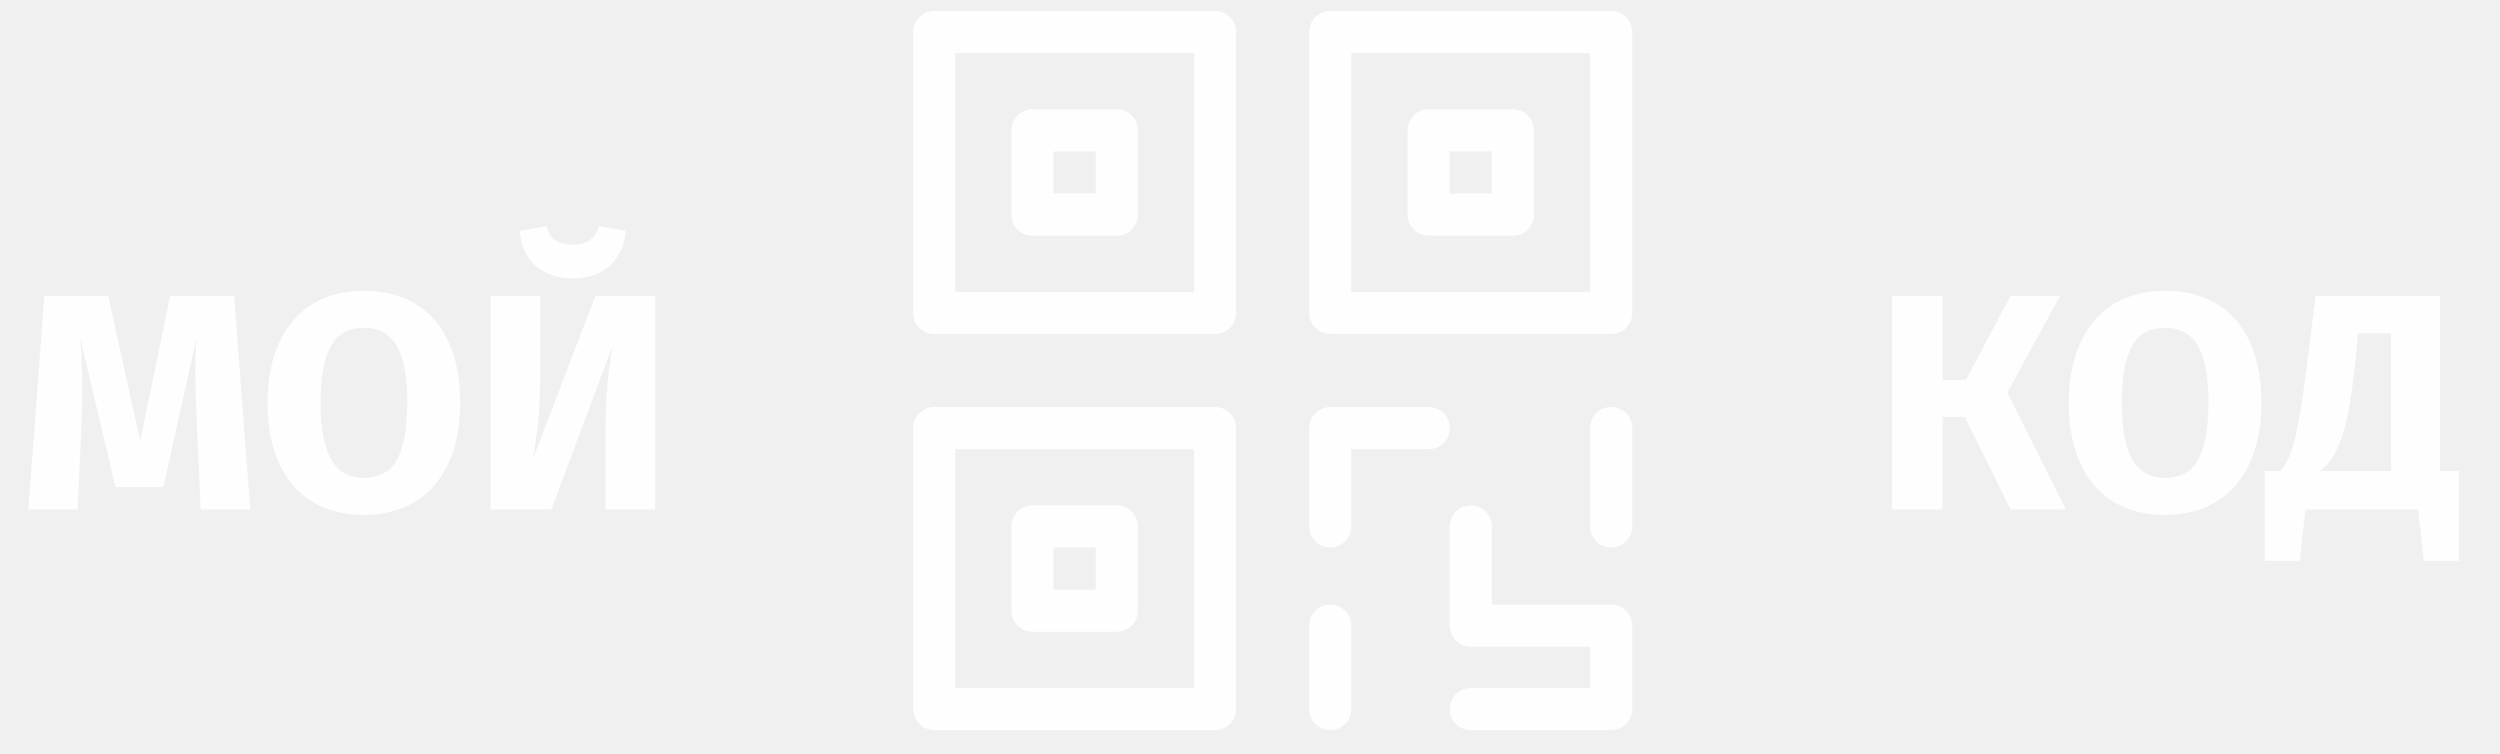
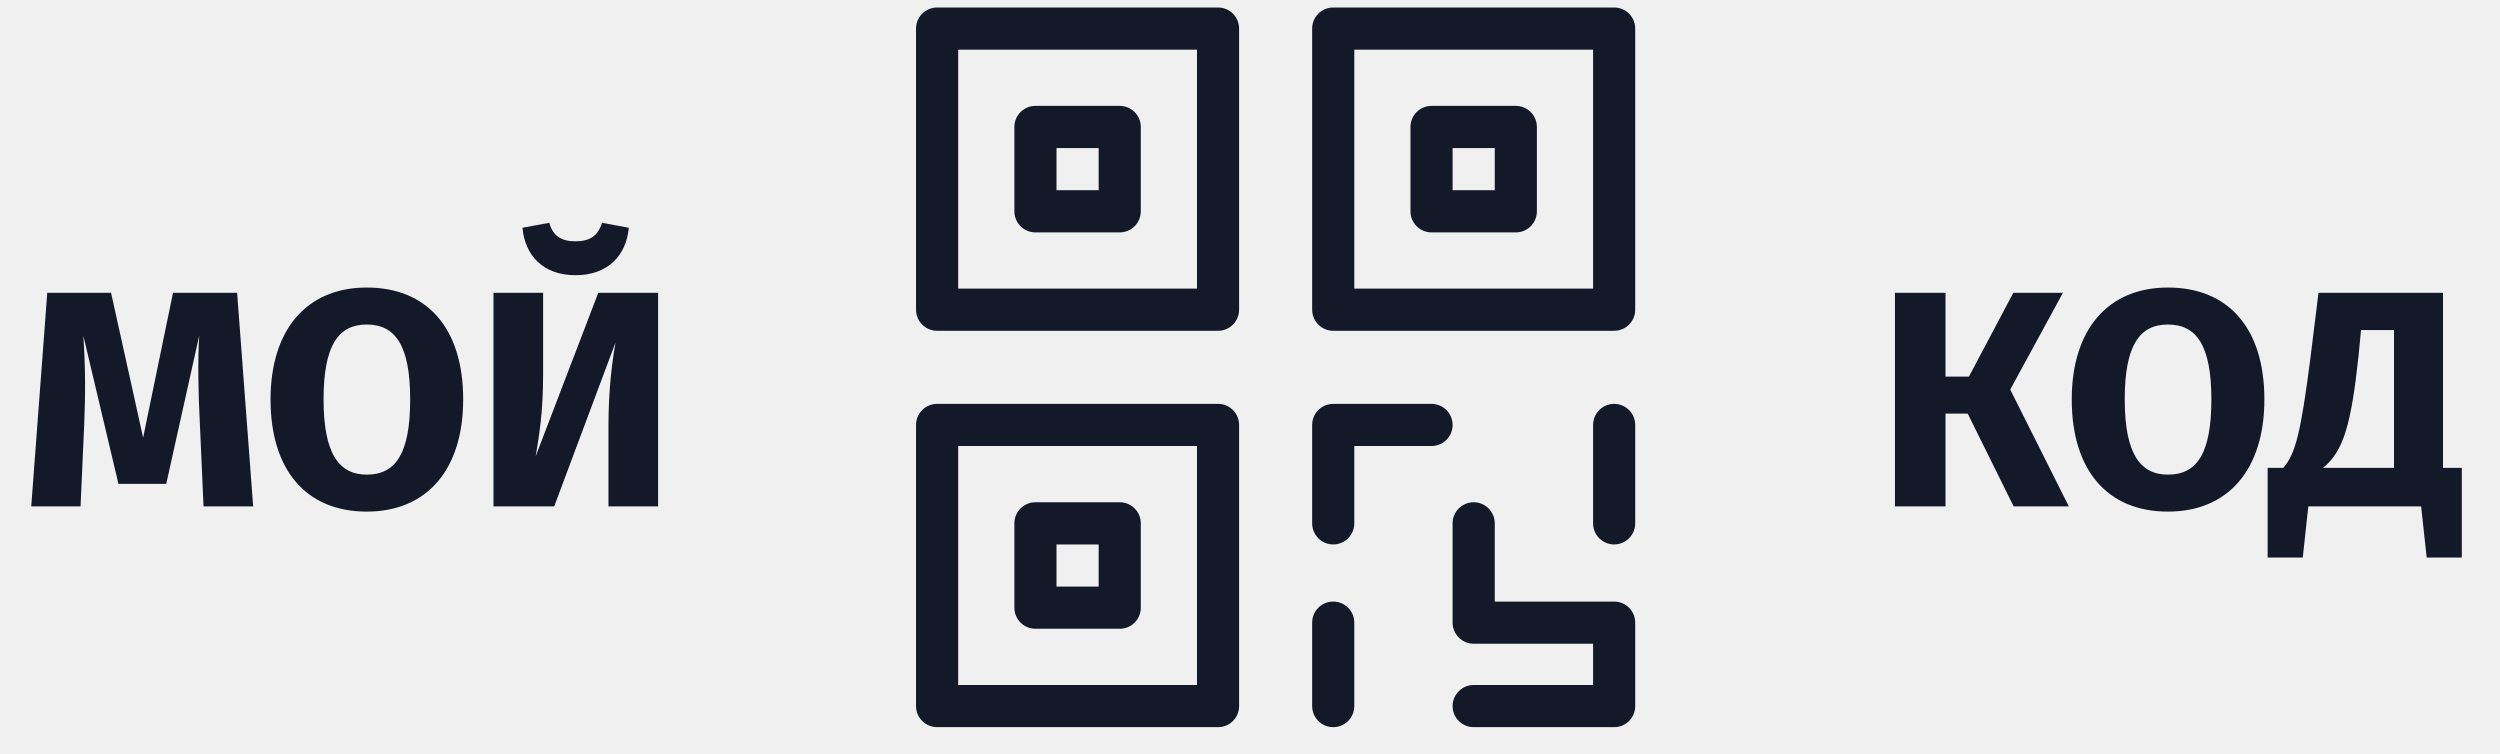
<svg xmlns="http://www.w3.org/2000/svg" width="73" height="22" viewBox="0 0 73 22" fill="none">
  <g clip-path="url(#clip0)">
-     <path d="M35.481 0.319H27.278C26.938 0.319 26.663 0.594 26.663 0.934V9.137C26.663 9.477 26.938 9.753 27.278 9.753H35.481C35.821 9.753 36.096 9.477 36.096 9.137V0.934C36.096 0.594 35.821 0.319 35.481 0.319ZM34.866 8.522H27.893V1.55H34.866V8.522Z" fill="#FEFEFE" />
-     <path d="M32.61 3.19H30.149C29.809 3.19 29.534 3.466 29.534 3.805V6.266C29.534 6.606 29.809 6.882 30.149 6.882H32.61C32.95 6.882 33.225 6.606 33.225 6.266V3.805C33.225 3.466 32.95 3.19 32.61 3.19ZM31.995 5.651H30.764V4.421H31.995V5.651Z" fill="#FEFEFE" />
-     <path d="M47.047 0.319H38.844C38.505 0.319 38.229 0.594 38.229 0.934V9.137C38.229 9.477 38.505 9.753 38.844 9.753H47.047C47.387 9.753 47.663 9.477 47.663 9.137V0.934C47.663 0.594 47.387 0.319 47.047 0.319ZM46.432 8.522H39.459V1.55H46.432V8.522Z" fill="#FEFEFE" />
-     <path d="M44.176 3.19H41.715C41.376 3.19 41.1 3.466 41.1 3.805V6.266C41.1 6.606 41.376 6.882 41.715 6.882H44.176C44.516 6.882 44.791 6.606 44.791 6.266V3.805C44.791 3.466 44.516 3.19 44.176 3.19ZM43.561 5.651H42.331V4.421H43.561V5.651Z" fill="#FEFEFE" />
-     <path d="M35.481 11.885H27.278C26.938 11.885 26.663 12.161 26.663 12.501V20.704C26.663 21.044 26.938 21.319 27.278 21.319H35.481C35.821 21.319 36.096 21.044 36.096 20.704V12.501C36.096 12.161 35.821 11.885 35.481 11.885ZM34.866 20.089H27.893V13.116H34.866V20.089Z" fill="#FEFEFE" />
-     <path d="M32.61 14.757H30.149C29.809 14.757 29.534 15.032 29.534 15.372V17.833C29.534 18.172 29.809 18.448 30.149 18.448H32.61C32.95 18.448 33.225 18.172 33.225 17.833V15.372C33.225 15.032 32.95 14.757 32.61 14.757ZM31.995 17.218H30.764V15.987H31.995V17.218Z" fill="#FEFEFE" />
-     <path d="M47.047 17.654H43.561V15.372C43.561 15.032 43.286 14.757 42.946 14.757C42.606 14.757 42.331 15.032 42.331 15.372V18.269C42.331 18.609 42.606 18.884 42.946 18.884H46.432V20.089H42.946C42.606 20.089 42.331 20.364 42.331 20.704C42.331 21.044 42.606 21.319 42.946 21.319H47.047C47.387 21.319 47.663 21.044 47.663 20.704V18.269C47.663 17.929 47.387 17.654 47.047 17.654Z" fill="#FEFEFE" />
-     <path d="M47.047 11.885C46.708 11.885 46.432 12.161 46.432 12.501V15.372C46.432 15.711 46.708 15.987 47.047 15.987C47.387 15.987 47.663 15.711 47.663 15.372V12.501C47.663 12.161 47.387 11.885 47.047 11.885Z" fill="#FEFEFE" />
-     <path d="M41.715 11.885H38.844C38.505 11.885 38.229 12.161 38.229 12.501V15.372C38.229 15.711 38.505 15.987 38.844 15.987C39.184 15.987 39.459 15.711 39.459 15.372V13.116H41.715C42.055 13.116 42.331 12.84 42.331 12.501C42.331 12.161 42.055 11.885 41.715 11.885Z" fill="#FEFEFE" />
-     <path d="M38.844 17.654C38.505 17.654 38.229 17.929 38.229 18.269V20.704C38.229 21.044 38.505 21.319 38.844 21.319C39.184 21.319 39.459 21.044 39.459 20.704V18.269C39.459 17.929 39.184 17.654 38.844 17.654Z" fill="#FEFEFE" />
+     <path d="M35.567 0.219H27.364C27.024 0.219 26.748 0.494 26.748 0.834V9.043C26.748 9.383 27.024 9.659 27.364 9.659H35.567C35.907 9.659 36.182 9.383 36.182 9.043V0.834C36.182 0.494 35.907 0.219 35.567 0.219ZM34.952 8.428H27.979V1.45H34.952V8.428Z" fill="#131929" />
+     <path d="M32.696 3.092H30.235C29.895 3.092 29.62 3.367 29.62 3.707V6.17C29.62 6.51 29.895 6.786 30.235 6.786H32.696C33.036 6.786 33.311 6.51 33.311 6.17V3.707C33.311 3.367 33.036 3.092 32.696 3.092ZM32.081 5.554H30.85V4.323H32.081V5.554Z" fill="#131929" />
+     <path d="M47.133 0.219H38.93C38.59 0.219 38.315 0.494 38.315 0.834V9.043C38.315 9.383 38.59 9.659 38.93 9.659H47.133C47.473 9.659 47.748 9.383 47.748 9.043V0.834C47.748 0.494 47.473 0.219 47.133 0.219ZM46.518 8.428H39.545V1.45H46.518V8.428Z" fill="#131929" />
+     <path d="M44.262 3.092H41.801C41.462 3.092 41.186 3.367 41.186 3.707V6.17C41.186 6.51 41.462 6.786 41.801 6.786H44.262C44.602 6.786 44.877 6.51 44.877 6.17V3.707C44.877 3.367 44.602 3.092 44.262 3.092ZM43.647 5.554H42.416V4.323H43.647V5.554Z" fill="#131929" />
+     <path d="M35.567 11.793H27.364C27.024 11.793 26.748 12.069 26.748 12.409V20.618C26.748 20.958 27.024 21.233 27.364 21.233H35.567C35.907 21.233 36.182 20.958 36.182 20.618V12.409C36.182 12.069 35.907 11.793 35.567 11.793ZM34.952 20.002H27.979V13.024H34.952V20.002Z" fill="#131929" />
+     <path d="M32.696 14.666H30.235C29.895 14.666 29.62 14.942 29.62 15.282V17.745C29.62 18.085 29.895 18.36 30.235 18.36H32.696C33.036 18.36 33.311 18.085 33.311 17.745V15.282C33.311 14.942 33.036 14.666 32.696 14.666ZM32.081 17.129H30.85V15.898H32.081V17.129Z" fill="#131929" />
+     <path d="M47.133 17.566H43.647V15.282C43.647 14.942 43.371 14.666 43.032 14.666C42.692 14.666 42.416 14.942 42.416 15.282V18.181C42.416 18.521 42.692 18.797 43.032 18.797H46.518V20.002H43.032C42.692 20.002 42.416 20.278 42.416 20.618C42.416 20.958 42.692 21.233 43.032 21.233H47.133C47.473 21.233 47.748 20.958 47.748 20.618V18.181C47.748 17.841 47.473 17.566 47.133 17.566Z" fill="#131929" />
+     <path d="M47.133 11.793C46.794 11.793 46.518 12.069 46.518 12.409V15.282C46.518 15.622 46.794 15.898 47.133 15.898C47.473 15.898 47.748 15.622 47.748 15.282V12.409C47.748 12.069 47.473 11.793 47.133 11.793Z" fill="#131929" />
+     <path d="M41.801 11.793H38.93C38.59 11.793 38.315 12.069 38.315 12.409V15.282C38.315 15.622 38.59 15.898 38.93 15.898C39.27 15.898 39.545 15.622 39.545 15.282V13.024H41.801C42.141 13.024 42.416 12.749 42.416 12.409C42.416 12.069 42.141 11.793 41.801 11.793Z" fill="#131929" />
+     <path d="M38.93 17.566C38.59 17.566 38.315 17.841 38.315 18.181V20.618C38.315 20.958 38.59 21.233 38.93 21.233C39.27 21.233 39.545 20.958 39.545 20.618V18.181C39.545 17.841 39.27 17.566 38.93 17.566Z" fill="#131929" />
  </g>
-   <path d="M60.152 8.644H58.703L57.407 11.092H56.723V8.644H55.247V14.881H56.723V12.172H57.371L58.712 14.881H60.323L58.613 11.47L60.152 8.644ZM63.217 8.491C61.462 8.491 60.409 9.724 60.409 11.758C60.409 13.837 61.462 15.034 63.217 15.034C64.981 15.034 66.034 13.801 66.034 11.758C66.034 9.679 64.981 8.491 63.217 8.491ZM63.217 9.571C64.054 9.571 64.486 10.183 64.486 11.758C64.486 13.342 64.063 13.954 63.217 13.954C62.407 13.954 61.957 13.342 61.957 11.758C61.957 10.183 62.389 9.571 63.217 9.571ZM71.25 13.756V8.644H67.614L67.371 10.606C67.101 12.676 66.957 13.324 66.588 13.756H66.129V16.375H67.155L67.317 14.881H70.611L70.773 16.375H71.799V13.756H71.25ZM69.819 13.756H67.749C68.334 13.279 68.568 12.514 68.784 10.48L68.856 9.733H69.819V13.756Z" fill="#FEFEFE" />
-   <path d="M6.839 8.644H4.967L4.094 12.874L3.158 8.644H1.295L0.827 14.881H2.267L2.375 12.46C2.411 11.587 2.411 10.813 2.348 9.895L3.374 14.224H4.769L5.732 9.895C5.687 10.669 5.705 11.569 5.75 12.442L5.858 14.881H7.307L6.839 8.644ZM10.622 8.491C8.867 8.491 7.814 9.724 7.814 11.758C7.814 13.837 8.867 15.034 10.622 15.034C12.386 15.034 13.439 13.801 13.439 11.758C13.439 9.679 12.386 8.491 10.622 8.491ZM10.622 9.571C11.459 9.571 11.891 10.183 11.891 11.758C11.891 13.342 11.468 13.954 10.622 13.954C9.812 13.954 9.362 13.342 9.362 11.758C9.362 10.183 9.794 9.571 10.622 9.571ZM16.718 8.131C17.663 8.131 18.203 7.555 18.276 6.745L17.492 6.601C17.375 6.988 17.133 7.141 16.718 7.141C16.305 7.141 16.061 6.988 15.954 6.601L15.171 6.745C15.242 7.555 15.774 8.131 16.718 8.131ZM19.131 8.644H17.384L15.557 13.414C15.656 12.811 15.774 12.154 15.774 11.02V8.644H14.325V14.881H16.098L17.889 10.093C17.79 10.651 17.681 11.461 17.681 12.55V14.881H19.131V8.644Z" fill="#FEFEFE" />
+   <path d="M60.238 8.549H58.789L57.493 10.997H56.809V8.549H55.333V14.786H56.809V12.077H57.457L58.798 14.786H60.409L58.699 11.375L60.238 8.549ZM63.303 8.396C61.547 8.396 60.495 9.629 60.495 11.663C60.495 13.742 61.547 14.939 63.303 14.939C65.067 14.939 66.12 13.706 66.12 11.663C66.12 9.584 65.067 8.396 63.303 8.396ZM63.303 9.476C64.139 9.476 64.572 10.088 64.572 11.663C64.572 13.247 64.148 13.859 63.303 13.859C62.492 13.859 62.042 13.247 62.042 11.663C62.042 10.088 62.474 9.476 63.303 9.476ZM71.336 13.661V8.549H67.7L67.457 10.511C67.187 12.581 67.043 13.229 66.674 13.661H66.215V16.28H67.241L67.403 14.786H70.697L70.859 16.28H71.885V13.661H71.336ZM69.905 13.661H67.835C68.42 13.184 68.654 12.419 68.87 10.385L68.942 9.638H69.905V13.661Z" fill="#131929" />
+   <path d="M6.924 8.549H5.052L4.179 12.779L3.243 8.549H1.38L0.912 14.786H2.352L2.46 12.365C2.496 11.492 2.496 10.718 2.433 9.8L3.459 14.129H4.854L5.817 9.8C5.772 10.574 5.79 11.474 5.835 12.347L5.943 14.786H7.392L6.924 8.549ZM10.708 8.396C8.953 8.396 7.9 9.629 7.9 11.663C7.9 13.742 8.953 14.939 10.708 14.939C12.472 14.939 13.525 13.706 13.525 11.663C13.525 9.584 12.472 8.396 10.708 8.396ZM10.708 9.476C11.545 9.476 11.977 10.088 11.977 11.663C11.977 13.247 11.554 13.859 10.708 13.859C9.898 13.859 9.448 13.247 9.448 11.663C9.448 10.088 9.88 9.476 10.708 9.476ZM16.804 8.036C17.749 8.036 18.289 7.46 18.361 6.65L17.578 6.506C17.461 6.893 17.218 7.046 16.804 7.046C16.39 7.046 16.147 6.893 16.039 6.506L15.256 6.65C15.328 7.46 15.859 8.036 16.804 8.036ZM19.216 8.549H17.47L15.643 13.319C15.742 12.716 15.859 12.059 15.859 10.925V8.549H14.41V14.786H16.183L17.974 9.998C17.875 10.556 17.767 11.366 17.767 12.455V14.786H19.216V8.549Z" fill="#131929" />
  <defs>
    <clipPath id="clip0">
-       <rect width="21" height="21" fill="white" transform="translate(26.6626 0.319031)" />
+       <rect width="21" height="21.015" fill="white" transform="translate(26.7485 0.21875)" />
    </clipPath>
  </defs>
</svg>
